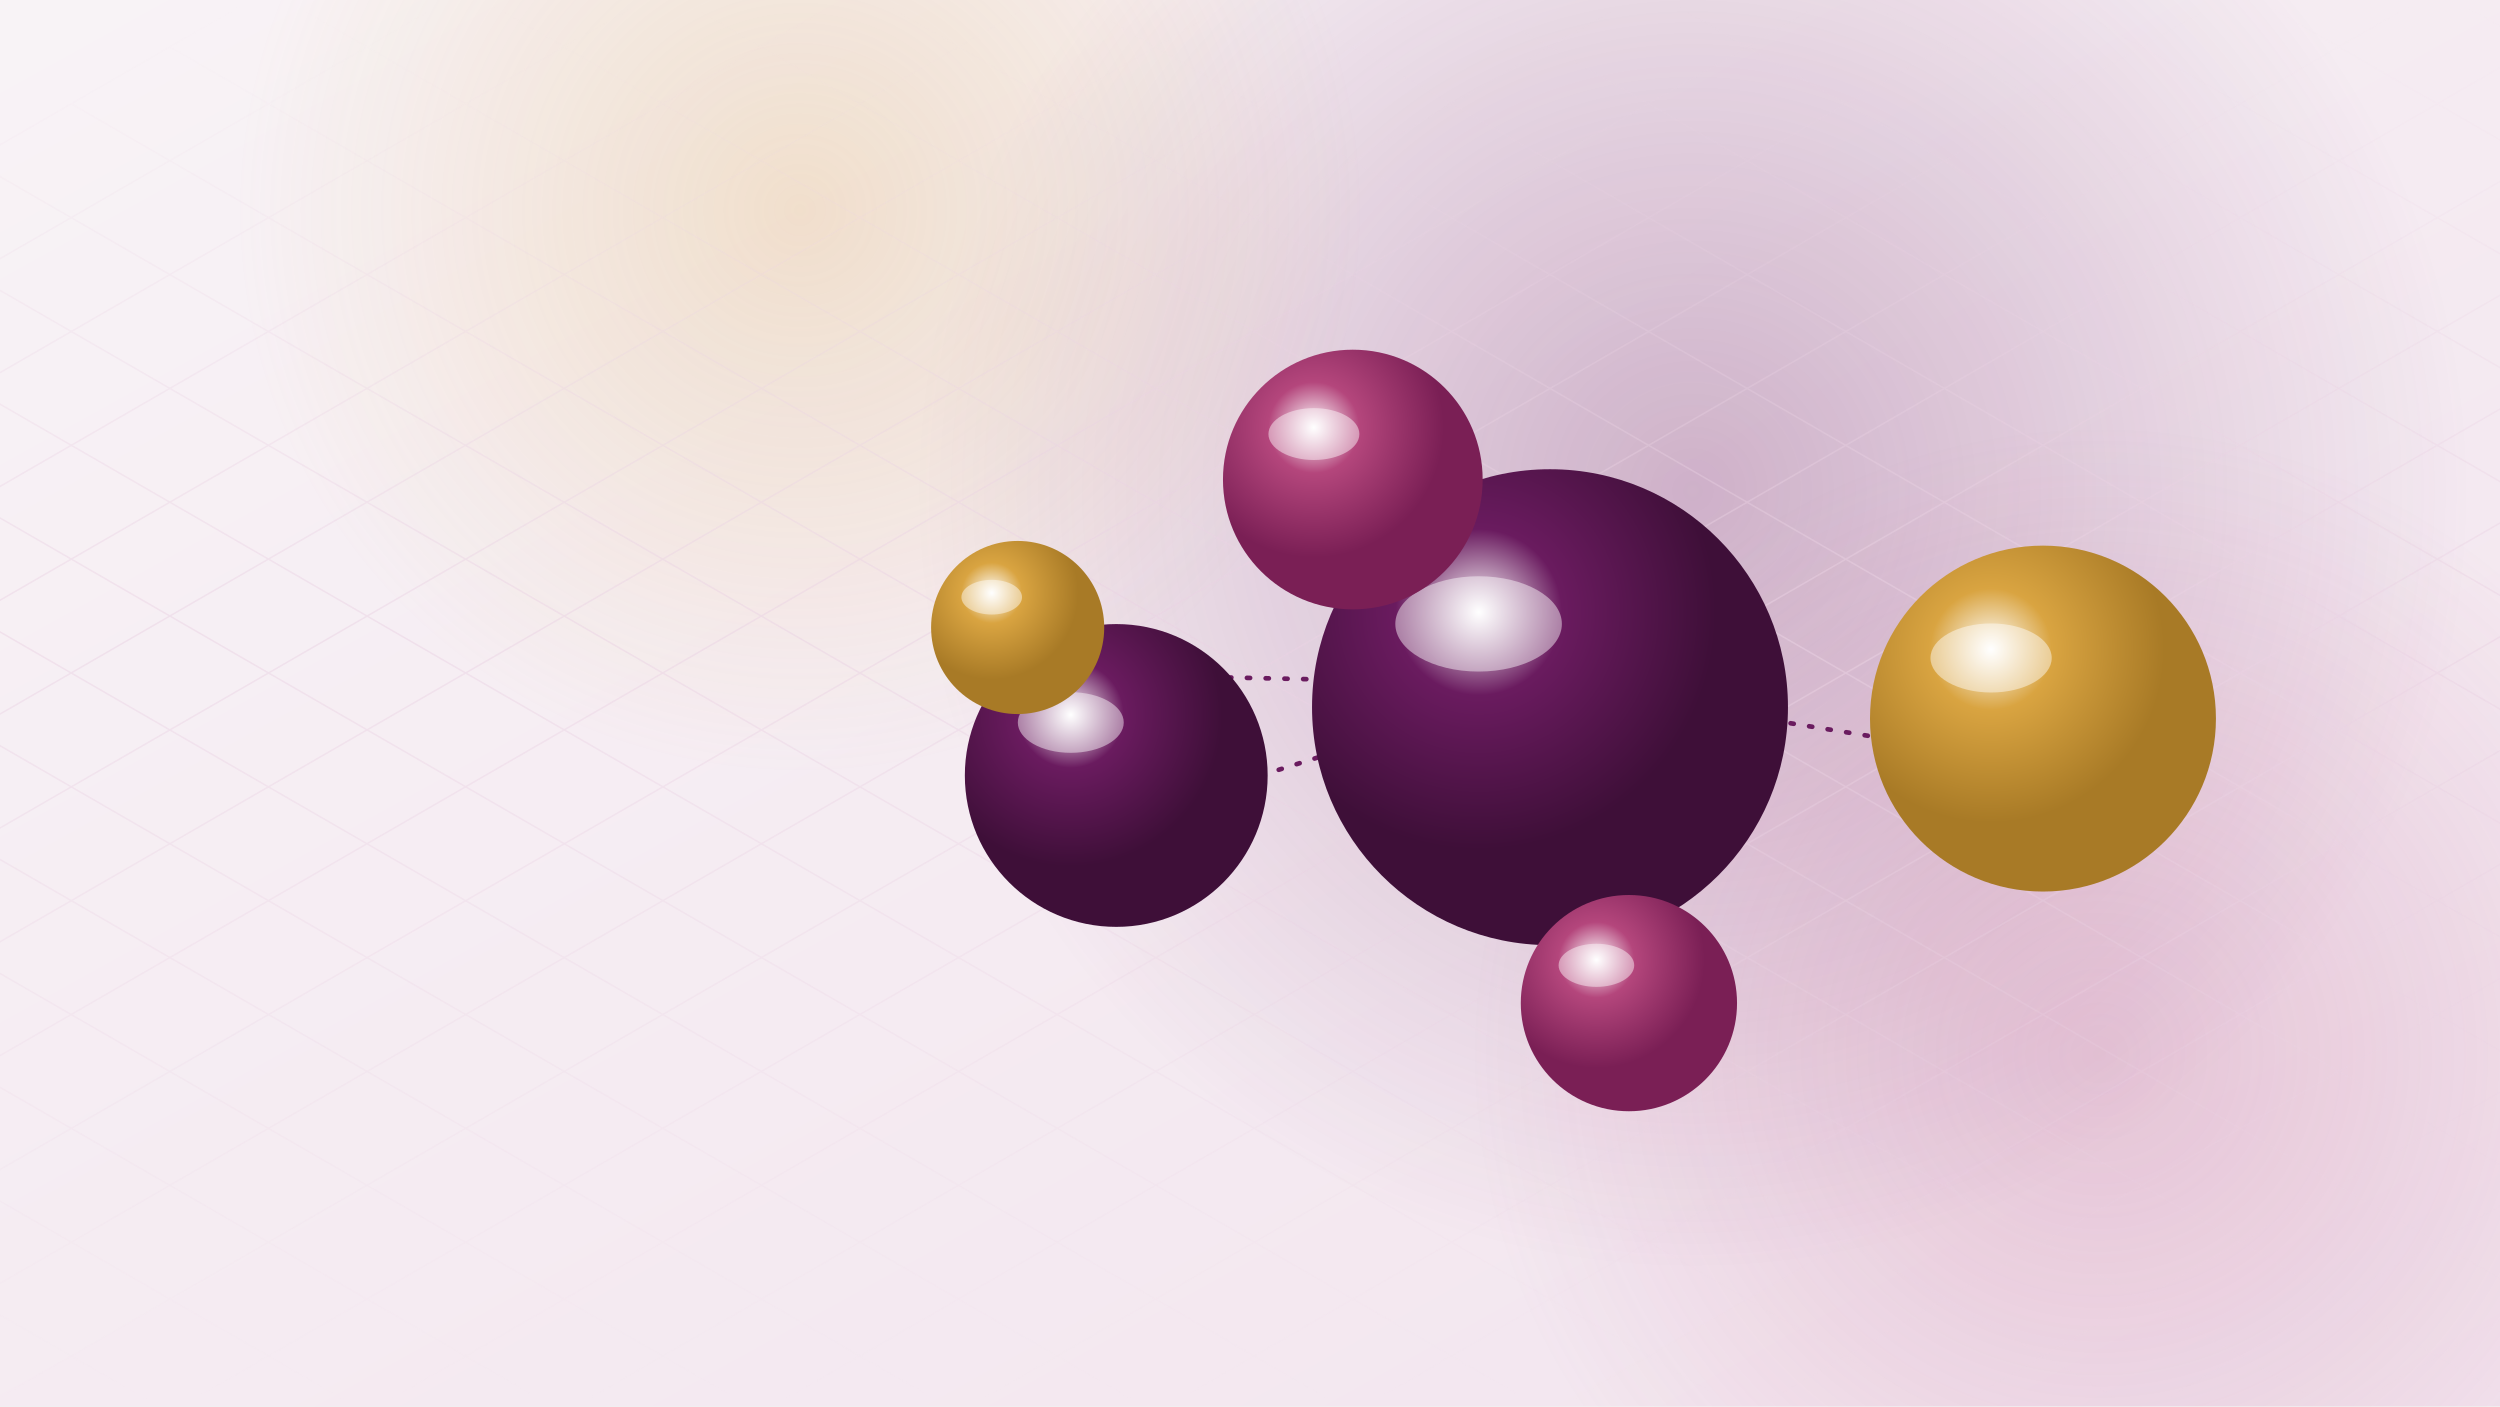
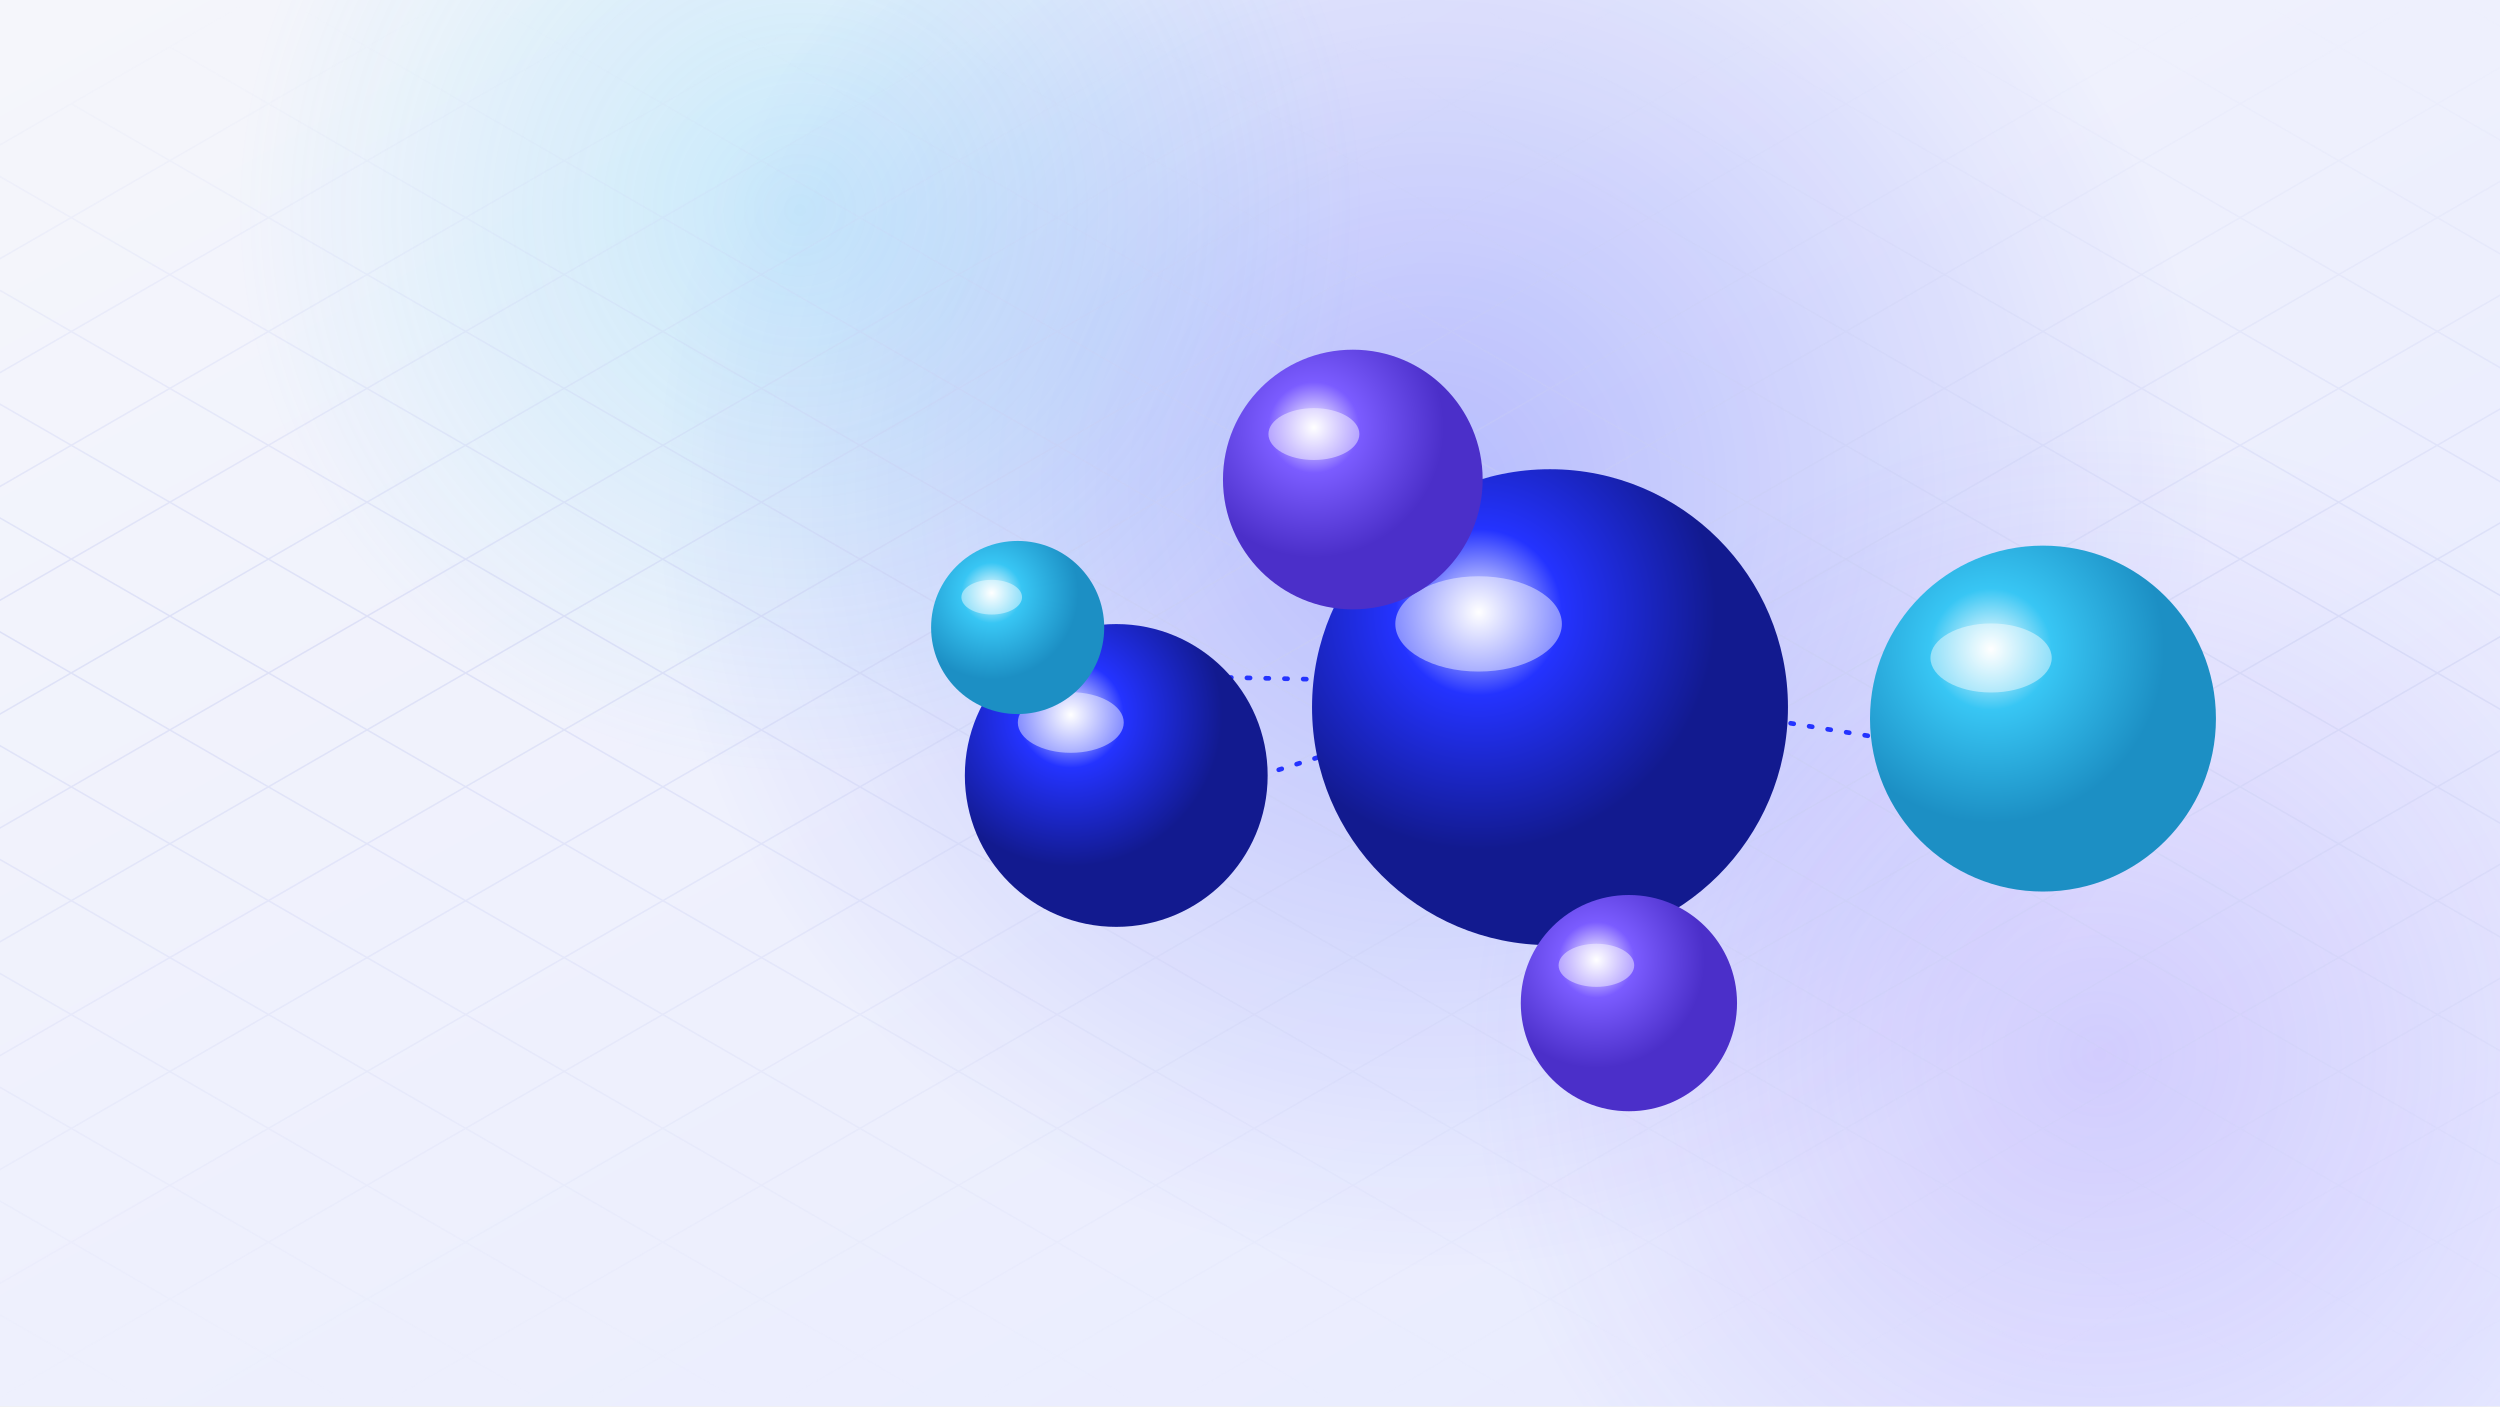
<svg xmlns="http://www.w3.org/2000/svg" viewBox="0 0 1600 900" preserveAspectRatio="xMidYMid slice">
  <defs>
    <linearGradient id="gBg" x1="0" y1="0" x2="1" y2="1">
-       <stop offset="0" stop-color="#F8F3F6" />
-       <stop offset="1" stop-color="#F2E4EE" />
+       <stop offset="0" stop-color="#F5F6FB" />
+       <stop offset="1" stop-color="#E7EAFF" />
    </linearGradient>
    <radialGradient id="gB1">
-       <stop offset="0" stop-color="#6A1B5F" stop-opacity="0.28" />
-       <stop offset="1" stop-color="#6A1B5F" stop-opacity="0" />
+       <stop offset="0" stop-color="#2433FF" stop-opacity="0.28" />
+       <stop offset="1" stop-color="#2433FF" stop-opacity="0" />
    </radialGradient>
    <radialGradient id="gB2">
-       <stop offset="0" stop-color="#B4467C" stop-opacity="0.22" />
-       <stop offset="1" stop-color="#B4467C" stop-opacity="0" />
+       <stop offset="0" stop-color="#7B5CFF" stop-opacity="0.22" />
+       <stop offset="1" stop-color="#7B5CFF" stop-opacity="0" />
    </radialGradient>
    <radialGradient id="gB3">
-       <stop offset="0" stop-color="#D9A441" stop-opacity="0.22" />
-       <stop offset="1" stop-color="#D9A441" stop-opacity="0" />
+       <stop offset="0" stop-color="#38C6F4" stop-opacity="0.22" />
+       <stop offset="1" stop-color="#38C6F4" stop-opacity="0" />
    </radialGradient>
    <radialGradient id="gGlow">
-       <stop offset="0" stop-color="#C98AB9" stop-opacity=".55" />
-       <stop offset="1" stop-color="#C98AB9" stop-opacity="0" />
+       <stop offset="0" stop-color="#8D98FF" stop-opacity=".55" />
+       <stop offset="1" stop-color="#8D98FF" stop-opacity="0" />
    </radialGradient>
    <linearGradient id="gTop" x1="0" y1="0" x2="1" y2="1">
      <stop offset="0" stop-color="#FFFFFF" />
-       <stop offset="1" stop-color="#F0DCEA" />
+       <stop offset="1" stop-color="#D9DDFF" />
    </linearGradient>
    <linearGradient id="gLeft" x1="0" y1="0" x2="0" y2="1">
-       <stop offset="0" stop-color="#8E2F80" stop-opacity=".95" />
-       <stop offset="1" stop-color="#6A1B5F" stop-opacity=".9" />
+       <stop offset="0" stop-color="#6E79FF" stop-opacity=".95" />
+       <stop offset="1" stop-color="#2433FF" stop-opacity=".9" />
    </linearGradient>
    <linearGradient id="gRight" x1="0" y1="0" x2="0" y2="1">
-       <stop offset="0" stop-color="#6A1B5F" stop-opacity=".95" />
-       <stop offset="1" stop-color="#3E0F38" stop-opacity=".95" />
+       <stop offset="0" stop-color="#2433FF" stop-opacity=".95" />
+       <stop offset="1" stop-color="#121A8F" stop-opacity=".95" />
    </linearGradient>
    <linearGradient id="gLeftV" x1="0" y1="0" x2="0" y2="1">
-       <stop offset="0" stop-color="#D07AA4" />
-       <stop offset="1" stop-color="#B4467C" />
+       <stop offset="0" stop-color="#A58CFF" />
+       <stop offset="1" stop-color="#7B5CFF" />
    </linearGradient>
    <linearGradient id="gRightV" x1="0" y1="0" x2="0" y2="1">
-       <stop offset="0" stop-color="#B4467C" />
-       <stop offset="1" stop-color="#7A1F55" />
+       <stop offset="0" stop-color="#7B5CFF" />
+       <stop offset="1" stop-color="#4B2FC9" />
    </linearGradient>
    <linearGradient id="gLeftC" x1="0" y1="0" x2="0" y2="1">
-       <stop offset="0" stop-color="#F0CF86" />
-       <stop offset="1" stop-color="#D9A441" />
+       <stop offset="0" stop-color="#8BE0FF" />
+       <stop offset="1" stop-color="#38C6F4" />
    </linearGradient>
    <linearGradient id="gRightC" x1="0" y1="0" x2="0" y2="1">
-       <stop offset="0" stop-color="#D9A441" />
-       <stop offset="1" stop-color="#A87A26" />
+       <stop offset="0" stop-color="#38C6F4" />
+       <stop offset="1" stop-color="#1C8FC4" />
    </linearGradient>
    <linearGradient id="gLeftR" x1="0" y1="0" x2="0" y2="1">
-       <stop offset="0" stop-color="#F0CF86" />
-       <stop offset="1" stop-color="#D9A441" />
+       <stop offset="0" stop-color="#FF8A6A" />
+       <stop offset="1" stop-color="#E8401C" />
    </linearGradient>
    <linearGradient id="gRightR" x1="0" y1="0" x2="0" y2="1">
-       <stop offset="0" stop-color="#D9A441" />
-       <stop offset="1" stop-color="#A87A26" />
+       <stop offset="0" stop-color="#E8401C" />
+       <stop offset="1" stop-color="#A82A0E" />
    </linearGradient>
    <linearGradient id="gTopW" x1="0" y1="0" x2="1" y2="1">
      <stop offset="0" stop-color="#FFFFFF" />
-       <stop offset="1" stop-color="#F5EEF3" />
+       <stop offset="1" stop-color="#EEF0FA" />
    </linearGradient>
    <linearGradient id="gLeftW" x1="0" y1="0" x2="0" y2="1">
-       <stop offset="0" stop-color="#F1E6EE" />
-       <stop offset="1" stop-color="#EAD9E5" />
+       <stop offset="0" stop-color="#E4E7F6" />
+       <stop offset="1" stop-color="#D3D8F0" />
    </linearGradient>
    <linearGradient id="gRightW" x1="0" y1="0" x2="0" y2="1">
-       <stop offset="0" stop-color="#E6D3E0" />
-       <stop offset="1" stop-color="#DCC3D5" />
+       <stop offset="0" stop-color="#CDD2EE" />
+       <stop offset="1" stop-color="#B9BFE3" />
    </linearGradient>
    <linearGradient id="gFade" x1="0" y1="0" x2="0" y2="1">
      <stop offset="0" stop-color="#fff" stop-opacity="0" />
      <stop offset=".45" stop-color="#fff" stop-opacity="1" />
      <stop offset="1" stop-color="#fff" stop-opacity="0" />
    </linearGradient>
    <mask id="mGrid">
      <rect width="100%" height="100%" fill="url(#gFade)" />
    </mask>
    <filter id="fSoft" x="-50%" y="-50%" width="200%" height="200%">
      <feGaussianBlur stdDeviation="9" />
    </filter>
  </defs>
  <defs>
    <radialGradient id="gNode0" cx=".35" cy=".3">
      <stop offset="0" stop-color="#fff" />
-       <stop offset=".35" stop-color="#6A1B5F" />
-       <stop offset="1" stop-color="#3E0F38" />
+       <stop offset=".35" stop-color="#2433FF" />
+       <stop offset="1" stop-color="#121A8F" />
    </radialGradient>
    <radialGradient id="gNode1" cx=".35" cy=".3">
      <stop offset="0" stop-color="#fff" />
-       <stop offset=".35" stop-color="#B4467C" />
-       <stop offset="1" stop-color="#7A1F55" />
+       <stop offset=".35" stop-color="#7B5CFF" />
+       <stop offset="1" stop-color="#4B2FC9" />
    </radialGradient>
    <radialGradient id="gNode2" cx=".35" cy=".3">
      <stop offset="0" stop-color="#fff" />
-       <stop offset=".35" stop-color="#D9A441" />
-       <stop offset="1" stop-color="#A87A26" />
+       <stop offset=".35" stop-color="#38C6F4" />
+       <stop offset="1" stop-color="#1C8FC4" />
    </radialGradient>
  </defs>
  <rect width="100%" height="100%" fill="url(#gBg)" />
-   <circle cx="1083.4" cy="315" r="495" fill="url(#gB1)" />
+   <circle cx="917.2" cy="315" r="495" fill="url(#gB1)" />
  <circle cx="1344" cy="675" r="405" fill="url(#gB2)" />
  <circle cx="512" cy="135" r="360" fill="url(#gB3)" />
-   <g stroke="#EAD2E3" stroke-width="1" opacity="0.5" mask="url(#mGrid)">
+   <g stroke="#C9CEF2" stroke-width="1" opacity="0.5" mask="url(#mGrid)">
    <line x1="992" y1="-480" x2="-774.7" y2="540" />
    <line x1="992" y1="-480" x2="2758.7" y2="540" />
    <line x1="1055.1" y1="-443.6" x2="-711.6" y2="576.4" />
    <line x1="928.9" y1="-443.6" x2="2695.6" y2="576.4" />
    <line x1="1118.2" y1="-407.1" x2="-648.5" y2="612.9" />
    <line x1="865.8" y1="-407.1" x2="2632.5" y2="612.9" />
    <line x1="1181.3" y1="-370.7" x2="-585.4" y2="649.3" />
    <line x1="802.7" y1="-370.7" x2="2569.4" y2="649.3" />
    <line x1="1244.4" y1="-334.3" x2="-522.3" y2="685.7" />
    <line x1="739.6" y1="-334.3" x2="2506.3" y2="685.7" />
    <line x1="1307.5" y1="-297.9" x2="-459.2" y2="722.1" />
    <line x1="676.5" y1="-297.9" x2="2443.2" y2="722.1" />
    <line x1="1370.6" y1="-261.4" x2="-396.1" y2="758.6" />
    <line x1="613.4" y1="-261.4" x2="2380.1" y2="758.6" />
    <line x1="1433.7" y1="-225" x2="-333" y2="795" />
    <line x1="550.3" y1="-225" x2="2317" y2="795" />
    <line x1="1496.8" y1="-188.6" x2="-269.9" y2="831.4" />
    <line x1="487.2" y1="-188.6" x2="2253.9" y2="831.4" />
    <line x1="1559.9" y1="-152.1" x2="-206.8" y2="867.9" />
    <line x1="424.1" y1="-152.1" x2="2190.8" y2="867.9" />
    <line x1="1623" y1="-115.7" x2="-143.7" y2="904.3" />
    <line x1="361" y1="-115.7" x2="2127.7" y2="904.3" />
    <line x1="1686.1" y1="-79.3" x2="-80.6" y2="940.7" />
    <line x1="297.9" y1="-79.3" x2="2064.6" y2="940.7" />
    <line x1="1749.2" y1="-42.9" x2="-17.5" y2="977.1" />
    <line x1="234.8" y1="-42.9" x2="2001.5" y2="977.1" />
    <line x1="1812.2" y1="-6.4" x2="45.6" y2="1013.6" />
    <line x1="171.8" y1="-6.4" x2="1938.4" y2="1013.6" />
    <line x1="1875.3" y1="30" x2="108.7" y2="1050" />
    <line x1="108.7" y1="30" x2="1875.3" y2="1050" />
    <line x1="1938.4" y1="66.4" x2="171.8" y2="1086.4" />
    <line x1="45.6" y1="66.4" x2="1812.2" y2="1086.4" />
    <line x1="2001.5" y1="102.9" x2="234.8" y2="1122.9" />
    <line x1="-17.5" y1="102.9" x2="1749.2" y2="1122.9" />
    <line x1="2064.6" y1="139.3" x2="297.9" y2="1159.3" />
    <line x1="-80.6" y1="139.3" x2="1686.1" y2="1159.3" />
    <line x1="2127.7" y1="175.7" x2="361" y2="1195.7" />
    <line x1="-143.7" y1="175.7" x2="1623" y2="1195.7" />
    <line x1="2190.8" y1="212.1" x2="424.1" y2="1232.1" />
    <line x1="-206.8" y1="212.1" x2="1559.9" y2="1232.1" />
    <line x1="2253.9" y1="248.6" x2="487.2" y2="1268.6" />
    <line x1="-269.9" y1="248.6" x2="1496.8" y2="1268.6" />
    <line x1="2317" y1="285" x2="550.3" y2="1305" />
    <line x1="-333" y1="285" x2="1433.7" y2="1305" />
    <line x1="2380.1" y1="321.4" x2="613.4" y2="1341.4" />
    <line x1="-396.1" y1="321.4" x2="1370.6" y2="1341.4" />
    <line x1="2443.2" y1="357.9" x2="676.5" y2="1377.9" />
    <line x1="-459.2" y1="357.9" x2="1307.5" y2="1377.9" />
    <line x1="2506.3" y1="394.3" x2="739.6" y2="1414.3" />
    <line x1="-522.3" y1="394.3" x2="1244.4" y2="1414.3" />
    <line x1="2569.4" y1="430.7" x2="802.7" y2="1450.7" />
    <line x1="-585.4" y1="430.7" x2="1181.3" y2="1450.7" />
    <line x1="2632.5" y1="467.1" x2="865.8" y2="1487.1" />
    <line x1="-648.5" y1="467.1" x2="1118.2" y2="1487.1" />
    <line x1="2695.6" y1="503.6" x2="928.9" y2="1523.6" />
    <line x1="-711.6" y1="503.6" x2="1055.1" y2="1523.6" />
    <line x1="2758.7" y1="540" x2="992" y2="1560" />
    <line x1="-774.7" y1="540" x2="992" y2="1560" />
  </g>
-   <line x1="992" y1="438" x2="865.8" y2="336" stroke="#6A1B5F" stroke-width="3" stroke-dasharray="2 10" stroke-linecap="round" />
-   <line x1="992" y1="438" x2="1307.5" y2="489" stroke="#6A1B5F" stroke-width="3" stroke-dasharray="2 10" stroke-linecap="round" />
-   <line x1="992" y1="438" x2="714.4" y2="525.4" stroke="#6A1B5F" stroke-width="3" stroke-dasharray="2 10" stroke-linecap="round" />
-   <line x1="992" y1="438" x2="1042.5" y2="671.1" stroke="#6A1B5F" stroke-width="3" stroke-dasharray="2 10" stroke-linecap="round" />
-   <line x1="992" y1="438" x2="651.3" y2="430.7" stroke="#6A1B5F" stroke-width="3" stroke-dasharray="2 10" stroke-linecap="round" />
+   <line x1="992" y1="438" x2="865.8" y2="336" stroke="#2433FF" stroke-width="3" stroke-dasharray="2 10" stroke-linecap="round" />
+   <line x1="992" y1="438" x2="1307.5" y2="489" stroke="#2433FF" stroke-width="3" stroke-dasharray="2 10" stroke-linecap="round" />
+   <line x1="992" y1="438" x2="714.4" y2="525.4" stroke="#2433FF" stroke-width="3" stroke-dasharray="2 10" stroke-linecap="round" />
+   <line x1="992" y1="438" x2="1042.5" y2="671.1" stroke="#2433FF" stroke-width="3" stroke-dasharray="2 10" stroke-linecap="round" />
+   <line x1="992" y1="438" x2="651.3" y2="430.7" stroke="#2433FF" stroke-width="3" stroke-dasharray="2 10" stroke-linecap="round" />
  <circle cx="992" cy="452.6" r="152.3" fill="url(#gNode0)" />
  <ellipse cx="946.3" cy="399.3" rx="53.3" ry="30.5" fill="#fff" opacity=".45" />
  <circle cx="865.8" cy="306.9" r="83.1" fill="url(#gNode1)" />
  <ellipse cx="840.9" cy="277.8" rx="29.1" ry="16.6" fill="#fff" opacity=".45" />
  <circle cx="1307.5" cy="459.9" r="110.7" fill="url(#gNode2)" />
  <ellipse cx="1274.3" cy="421.1" rx="38.8" ry="22.1" fill="#fff" opacity=".45" />
  <circle cx="714.4" cy="496.3" r="96.9" fill="url(#gNode0)" />
  <ellipse cx="685.3" cy="462.4" rx="33.9" ry="19.4" fill="#fff" opacity=".45" />
  <circle cx="1042.5" cy="642" r="69.2" fill="url(#gNode1)" />
  <ellipse cx="1021.7" cy="617.8" rx="24.2" ry="13.8" fill="#fff" opacity=".45" />
  <circle cx="651.3" cy="401.6" r="55.4" fill="url(#gNode2)" />
  <ellipse cx="634.7" cy="382.2" rx="19.4" ry="11.1" fill="#fff" opacity=".45" />
</svg>
